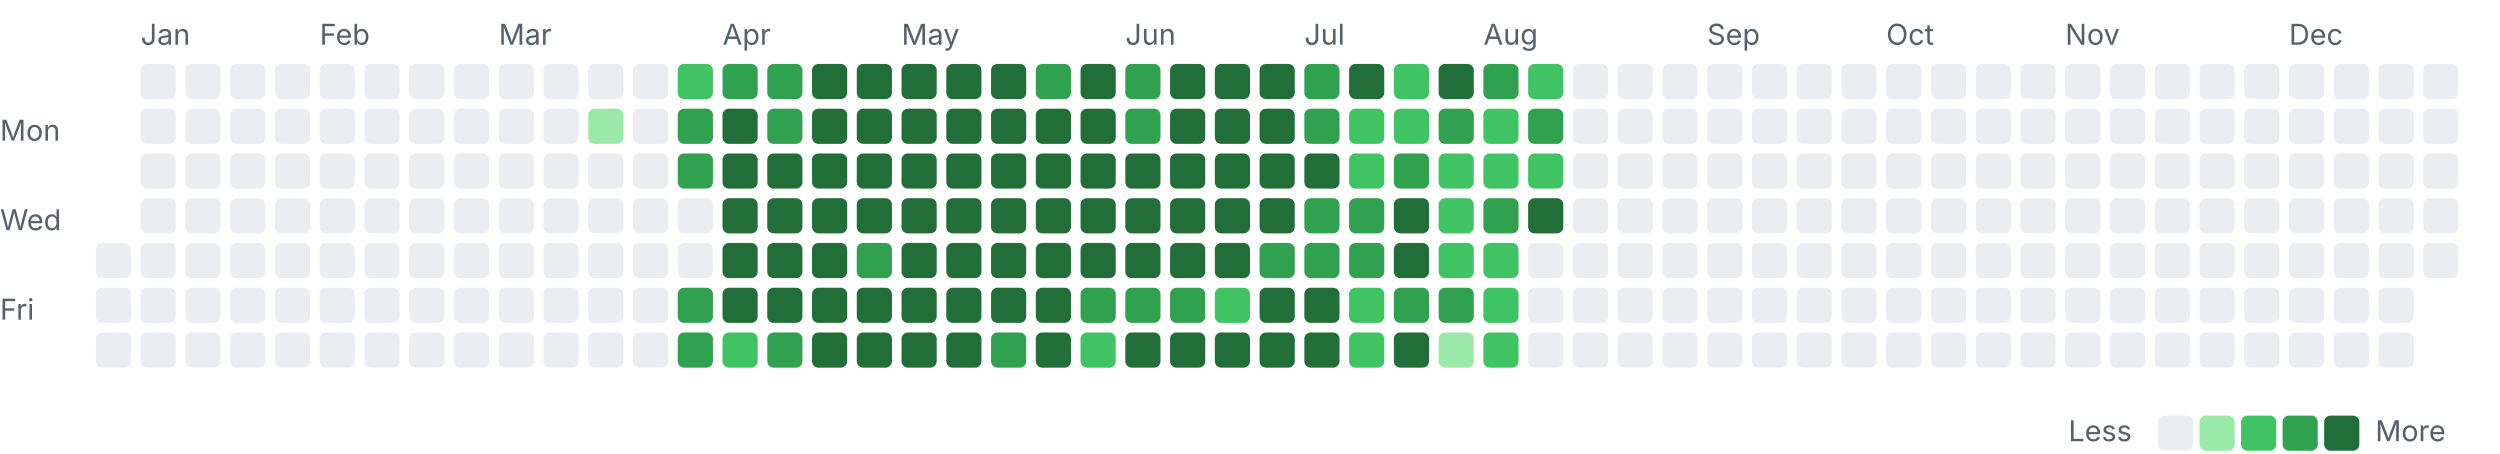
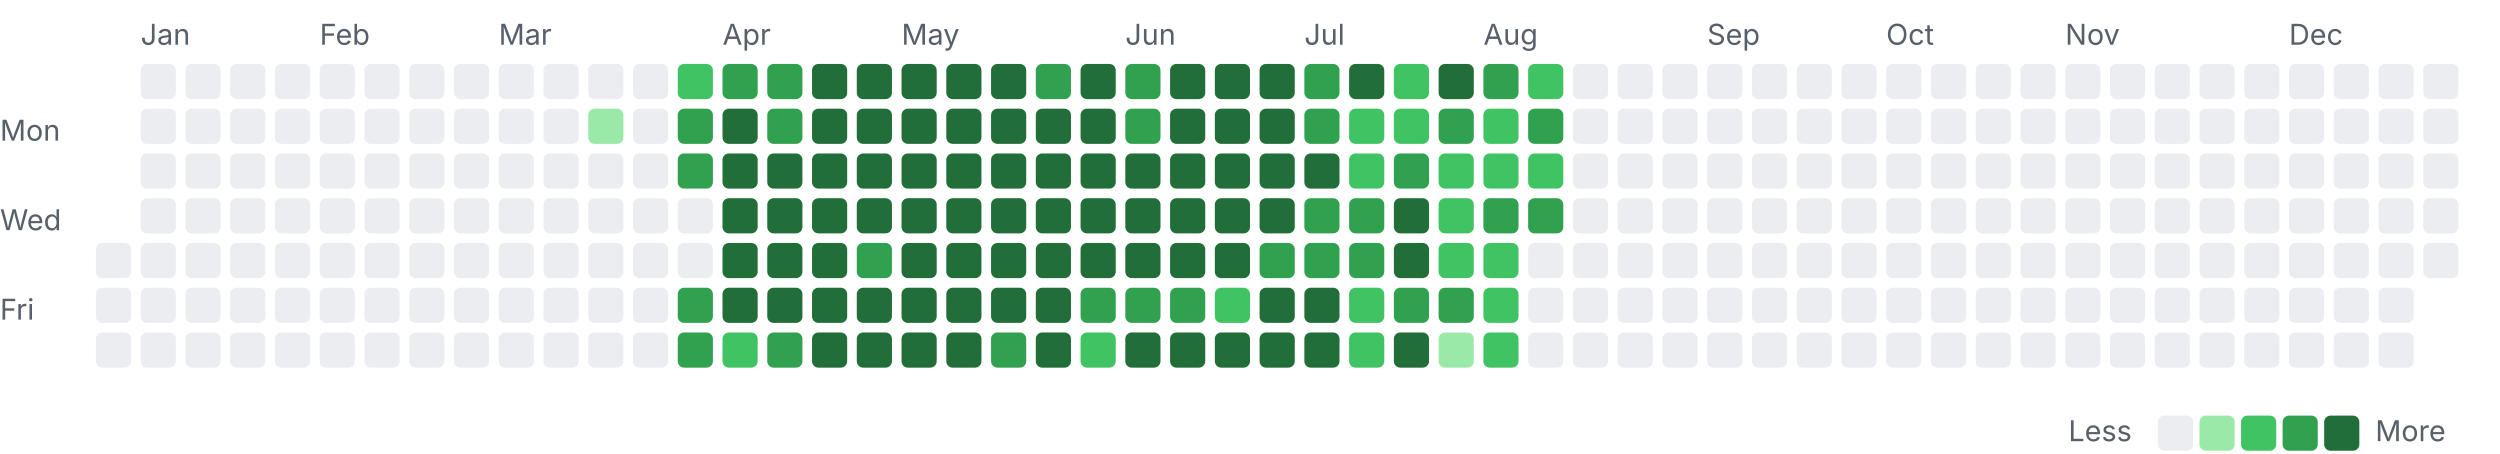
<svg xmlns="http://www.w3.org/2000/svg" width="782" height="142" viewBox="0 0 782 142">
  <style>.l0{fill:#ebedf0}.l1{fill:#9be9a8}.l2{fill:#40c463}.l3{fill:#30a14e}.l4{fill:#216e39} .lbl{fill:#57606a;font:9px -apple-system,Segoe UI,sans-serif}@media(prefers-color-scheme:dark){.l0{fill:#161b22}.l1{fill:#0e4429}.l2{fill:#006d32}.l3{fill:#26a641}.l4{fill:#39d353} .lbl{fill:#8b949e}}</style>
  <text class="lbl" x="44" y="14">Jan</text>
  <text class="lbl" x="100" y="14">Feb</text>
  <text class="lbl" x="156" y="14">Mar</text>
  <text class="lbl" x="226" y="14">Apr</text>
  <text class="lbl" x="282" y="14">May</text>
  <text class="lbl" x="352" y="14">Jun</text>
  <text class="lbl" x="408" y="14">Jul</text>
  <text class="lbl" x="464" y="14">Aug</text>
  <text class="lbl" x="534" y="14">Sep</text>
  <text class="lbl" x="590" y="14">Oct</text>
  <text class="lbl" x="646" y="14">Nov</text>
  <text class="lbl" x="716" y="14">Dec</text>
  <text class="lbl" x="0" y="44">Mon</text>
  <text class="lbl" x="0" y="72">Wed</text>
  <text class="lbl" x="0" y="100">Fri</text>
  <rect class="l0" x="30" y="76" width="11" height="11" rx="2" />
  <rect class="l0" x="30" y="90" width="11" height="11" rx="2" />
  <rect class="l0" x="30" y="104" width="11" height="11" rx="2" />
  <rect class="l0" x="44" y="20" width="11" height="11" rx="2" />
  <rect class="l0" x="44" y="34" width="11" height="11" rx="2" />
  <rect class="l0" x="44" y="48" width="11" height="11" rx="2" />
  <rect class="l0" x="44" y="62" width="11" height="11" rx="2" />
  <rect class="l0" x="44" y="76" width="11" height="11" rx="2" />
  <rect class="l0" x="44" y="90" width="11" height="11" rx="2" />
  <rect class="l0" x="44" y="104" width="11" height="11" rx="2" />
  <rect class="l0" x="58" y="20" width="11" height="11" rx="2" />
  <rect class="l0" x="58" y="34" width="11" height="11" rx="2" />
  <rect class="l0" x="58" y="48" width="11" height="11" rx="2" />
  <rect class="l0" x="58" y="62" width="11" height="11" rx="2" />
  <rect class="l0" x="58" y="76" width="11" height="11" rx="2" />
  <rect class="l0" x="58" y="90" width="11" height="11" rx="2" />
  <rect class="l0" x="58" y="104" width="11" height="11" rx="2" />
  <rect class="l0" x="72" y="20" width="11" height="11" rx="2" />
  <rect class="l0" x="72" y="34" width="11" height="11" rx="2" />
  <rect class="l0" x="72" y="48" width="11" height="11" rx="2" />
  <rect class="l0" x="72" y="62" width="11" height="11" rx="2" />
  <rect class="l0" x="72" y="76" width="11" height="11" rx="2" />
  <rect class="l0" x="72" y="90" width="11" height="11" rx="2" />
  <rect class="l0" x="72" y="104" width="11" height="11" rx="2" />
  <rect class="l0" x="86" y="20" width="11" height="11" rx="2" />
  <rect class="l0" x="86" y="34" width="11" height="11" rx="2" />
  <rect class="l0" x="86" y="48" width="11" height="11" rx="2" />
  <rect class="l0" x="86" y="62" width="11" height="11" rx="2" />
  <rect class="l0" x="86" y="76" width="11" height="11" rx="2" />
  <rect class="l0" x="86" y="90" width="11" height="11" rx="2" />
  <rect class="l0" x="86" y="104" width="11" height="11" rx="2" />
  <rect class="l0" x="100" y="20" width="11" height="11" rx="2" />
  <rect class="l0" x="100" y="34" width="11" height="11" rx="2" />
  <rect class="l0" x="100" y="48" width="11" height="11" rx="2" />
  <rect class="l0" x="100" y="62" width="11" height="11" rx="2" />
  <rect class="l0" x="100" y="76" width="11" height="11" rx="2" />
  <rect class="l0" x="100" y="90" width="11" height="11" rx="2" />
  <rect class="l0" x="100" y="104" width="11" height="11" rx="2" />
  <rect class="l0" x="114" y="20" width="11" height="11" rx="2" />
  <rect class="l0" x="114" y="34" width="11" height="11" rx="2" />
  <rect class="l0" x="114" y="48" width="11" height="11" rx="2" />
  <rect class="l0" x="114" y="62" width="11" height="11" rx="2" />
  <rect class="l0" x="114" y="76" width="11" height="11" rx="2" />
  <rect class="l0" x="114" y="90" width="11" height="11" rx="2" />
  <rect class="l0" x="114" y="104" width="11" height="11" rx="2" />
  <rect class="l0" x="128" y="20" width="11" height="11" rx="2" />
  <rect class="l0" x="128" y="34" width="11" height="11" rx="2" />
  <rect class="l0" x="128" y="48" width="11" height="11" rx="2" />
  <rect class="l0" x="128" y="62" width="11" height="11" rx="2" />
  <rect class="l0" x="128" y="76" width="11" height="11" rx="2" />
  <rect class="l0" x="128" y="90" width="11" height="11" rx="2" />
  <rect class="l0" x="128" y="104" width="11" height="11" rx="2" />
  <rect class="l0" x="142" y="20" width="11" height="11" rx="2" />
  <rect class="l0" x="142" y="34" width="11" height="11" rx="2" />
  <rect class="l0" x="142" y="48" width="11" height="11" rx="2" />
  <rect class="l0" x="142" y="62" width="11" height="11" rx="2" />
  <rect class="l0" x="142" y="76" width="11" height="11" rx="2" />
  <rect class="l0" x="142" y="90" width="11" height="11" rx="2" />
  <rect class="l0" x="142" y="104" width="11" height="11" rx="2" />
  <rect class="l0" x="156" y="20" width="11" height="11" rx="2" />
  <rect class="l0" x="156" y="34" width="11" height="11" rx="2" />
  <rect class="l0" x="156" y="48" width="11" height="11" rx="2" />
  <rect class="l0" x="156" y="62" width="11" height="11" rx="2" />
  <rect class="l0" x="156" y="76" width="11" height="11" rx="2" />
  <rect class="l0" x="156" y="90" width="11" height="11" rx="2" />
  <rect class="l0" x="156" y="104" width="11" height="11" rx="2" />
  <rect class="l0" x="170" y="20" width="11" height="11" rx="2" />
  <rect class="l0" x="170" y="34" width="11" height="11" rx="2" />
  <rect class="l0" x="170" y="48" width="11" height="11" rx="2" />
  <rect class="l0" x="170" y="62" width="11" height="11" rx="2" />
  <rect class="l0" x="170" y="76" width="11" height="11" rx="2" />
  <rect class="l0" x="170" y="90" width="11" height="11" rx="2" />
  <rect class="l0" x="170" y="104" width="11" height="11" rx="2" />
  <rect class="l0" x="184" y="20" width="11" height="11" rx="2" />
  <rect class="l1" x="184" y="34" width="11" height="11" rx="2" />
  <rect class="l0" x="184" y="48" width="11" height="11" rx="2" />
  <rect class="l0" x="184" y="62" width="11" height="11" rx="2" />
  <rect class="l0" x="184" y="76" width="11" height="11" rx="2" />
  <rect class="l0" x="184" y="90" width="11" height="11" rx="2" />
  <rect class="l0" x="184" y="104" width="11" height="11" rx="2" />
  <rect class="l0" x="198" y="20" width="11" height="11" rx="2" />
  <rect class="l0" x="198" y="34" width="11" height="11" rx="2" />
  <rect class="l0" x="198" y="48" width="11" height="11" rx="2" />
  <rect class="l0" x="198" y="62" width="11" height="11" rx="2" />
  <rect class="l0" x="198" y="76" width="11" height="11" rx="2" />
  <rect class="l0" x="198" y="90" width="11" height="11" rx="2" />
  <rect class="l0" x="198" y="104" width="11" height="11" rx="2" />
  <rect class="l2" x="212" y="20" width="11" height="11" rx="2" />
  <rect class="l3" x="212" y="34" width="11" height="11" rx="2" />
  <rect class="l3" x="212" y="48" width="11" height="11" rx="2" />
  <rect class="l0" x="212" y="62" width="11" height="11" rx="2" />
  <rect class="l0" x="212" y="76" width="11" height="11" rx="2" />
  <rect class="l3" x="212" y="90" width="11" height="11" rx="2" />
  <rect class="l3" x="212" y="104" width="11" height="11" rx="2" />
  <rect class="l3" x="226" y="20" width="11" height="11" rx="2" />
  <rect class="l4" x="226" y="34" width="11" height="11" rx="2" />
  <rect class="l4" x="226" y="48" width="11" height="11" rx="2" />
  <rect class="l4" x="226" y="62" width="11" height="11" rx="2" />
  <rect class="l4" x="226" y="76" width="11" height="11" rx="2" />
  <rect class="l4" x="226" y="90" width="11" height="11" rx="2" />
  <rect class="l2" x="226" y="104" width="11" height="11" rx="2" />
  <rect class="l3" x="240" y="20" width="11" height="11" rx="2" />
  <rect class="l3" x="240" y="34" width="11" height="11" rx="2" />
  <rect class="l4" x="240" y="48" width="11" height="11" rx="2" />
  <rect class="l4" x="240" y="62" width="11" height="11" rx="2" />
  <rect class="l4" x="240" y="76" width="11" height="11" rx="2" />
  <rect class="l4" x="240" y="90" width="11" height="11" rx="2" />
  <rect class="l3" x="240" y="104" width="11" height="11" rx="2" />
  <rect class="l4" x="254" y="20" width="11" height="11" rx="2" />
  <rect class="l4" x="254" y="34" width="11" height="11" rx="2" />
  <rect class="l4" x="254" y="48" width="11" height="11" rx="2" />
  <rect class="l4" x="254" y="62" width="11" height="11" rx="2" />
  <rect class="l4" x="254" y="76" width="11" height="11" rx="2" />
  <rect class="l4" x="254" y="90" width="11" height="11" rx="2" />
  <rect class="l4" x="254" y="104" width="11" height="11" rx="2" />
  <rect class="l4" x="268" y="20" width="11" height="11" rx="2" />
  <rect class="l4" x="268" y="34" width="11" height="11" rx="2" />
  <rect class="l4" x="268" y="48" width="11" height="11" rx="2" />
  <rect class="l4" x="268" y="62" width="11" height="11" rx="2" />
  <rect class="l3" x="268" y="76" width="11" height="11" rx="2" />
  <rect class="l4" x="268" y="90" width="11" height="11" rx="2" />
  <rect class="l4" x="268" y="104" width="11" height="11" rx="2" />
  <rect class="l4" x="282" y="20" width="11" height="11" rx="2" />
  <rect class="l4" x="282" y="34" width="11" height="11" rx="2" />
  <rect class="l4" x="282" y="48" width="11" height="11" rx="2" />
  <rect class="l4" x="282" y="62" width="11" height="11" rx="2" />
  <rect class="l4" x="282" y="76" width="11" height="11" rx="2" />
  <rect class="l4" x="282" y="90" width="11" height="11" rx="2" />
  <rect class="l4" x="282" y="104" width="11" height="11" rx="2" />
  <rect class="l4" x="296" y="20" width="11" height="11" rx="2" />
  <rect class="l4" x="296" y="34" width="11" height="11" rx="2" />
  <rect class="l4" x="296" y="48" width="11" height="11" rx="2" />
  <rect class="l4" x="296" y="62" width="11" height="11" rx="2" />
  <rect class="l4" x="296" y="76" width="11" height="11" rx="2" />
  <rect class="l4" x="296" y="90" width="11" height="11" rx="2" />
  <rect class="l4" x="296" y="104" width="11" height="11" rx="2" />
  <rect class="l4" x="310" y="20" width="11" height="11" rx="2" />
  <rect class="l4" x="310" y="34" width="11" height="11" rx="2" />
  <rect class="l4" x="310" y="48" width="11" height="11" rx="2" />
  <rect class="l4" x="310" y="62" width="11" height="11" rx="2" />
  <rect class="l4" x="310" y="76" width="11" height="11" rx="2" />
  <rect class="l4" x="310" y="90" width="11" height="11" rx="2" />
  <rect class="l3" x="310" y="104" width="11" height="11" rx="2" />
  <rect class="l3" x="324" y="20" width="11" height="11" rx="2" />
  <rect class="l4" x="324" y="34" width="11" height="11" rx="2" />
  <rect class="l4" x="324" y="48" width="11" height="11" rx="2" />
  <rect class="l4" x="324" y="62" width="11" height="11" rx="2" />
  <rect class="l4" x="324" y="76" width="11" height="11" rx="2" />
  <rect class="l4" x="324" y="90" width="11" height="11" rx="2" />
  <rect class="l4" x="324" y="104" width="11" height="11" rx="2" />
  <rect class="l4" x="338" y="20" width="11" height="11" rx="2" />
  <rect class="l4" x="338" y="34" width="11" height="11" rx="2" />
  <rect class="l4" x="338" y="48" width="11" height="11" rx="2" />
  <rect class="l4" x="338" y="62" width="11" height="11" rx="2" />
  <rect class="l4" x="338" y="76" width="11" height="11" rx="2" />
  <rect class="l3" x="338" y="90" width="11" height="11" rx="2" />
  <rect class="l2" x="338" y="104" width="11" height="11" rx="2" />
  <rect class="l3" x="352" y="20" width="11" height="11" rx="2" />
  <rect class="l3" x="352" y="34" width="11" height="11" rx="2" />
  <rect class="l4" x="352" y="48" width="11" height="11" rx="2" />
  <rect class="l4" x="352" y="62" width="11" height="11" rx="2" />
  <rect class="l4" x="352" y="76" width="11" height="11" rx="2" />
  <rect class="l3" x="352" y="90" width="11" height="11" rx="2" />
  <rect class="l4" x="352" y="104" width="11" height="11" rx="2" />
  <rect class="l4" x="366" y="20" width="11" height="11" rx="2" />
  <rect class="l4" x="366" y="34" width="11" height="11" rx="2" />
  <rect class="l4" x="366" y="48" width="11" height="11" rx="2" />
  <rect class="l4" x="366" y="62" width="11" height="11" rx="2" />
  <rect class="l4" x="366" y="76" width="11" height="11" rx="2" />
  <rect class="l3" x="366" y="90" width="11" height="11" rx="2" />
  <rect class="l4" x="366" y="104" width="11" height="11" rx="2" />
  <rect class="l4" x="380" y="20" width="11" height="11" rx="2" />
  <rect class="l4" x="380" y="34" width="11" height="11" rx="2" />
  <rect class="l4" x="380" y="48" width="11" height="11" rx="2" />
  <rect class="l4" x="380" y="62" width="11" height="11" rx="2" />
  <rect class="l4" x="380" y="76" width="11" height="11" rx="2" />
  <rect class="l2" x="380" y="90" width="11" height="11" rx="2" />
  <rect class="l4" x="380" y="104" width="11" height="11" rx="2" />
  <rect class="l4" x="394" y="20" width="11" height="11" rx="2" />
  <rect class="l4" x="394" y="34" width="11" height="11" rx="2" />
  <rect class="l4" x="394" y="48" width="11" height="11" rx="2" />
  <rect class="l4" x="394" y="62" width="11" height="11" rx="2" />
  <rect class="l3" x="394" y="76" width="11" height="11" rx="2" />
  <rect class="l4" x="394" y="90" width="11" height="11" rx="2" />
  <rect class="l4" x="394" y="104" width="11" height="11" rx="2" />
  <rect class="l3" x="408" y="20" width="11" height="11" rx="2" />
  <rect class="l3" x="408" y="34" width="11" height="11" rx="2" />
  <rect class="l4" x="408" y="48" width="11" height="11" rx="2" />
  <rect class="l3" x="408" y="62" width="11" height="11" rx="2" />
  <rect class="l3" x="408" y="76" width="11" height="11" rx="2" />
  <rect class="l4" x="408" y="90" width="11" height="11" rx="2" />
  <rect class="l4" x="408" y="104" width="11" height="11" rx="2" />
  <rect class="l4" x="422" y="20" width="11" height="11" rx="2" />
  <rect class="l2" x="422" y="34" width="11" height="11" rx="2" />
  <rect class="l2" x="422" y="48" width="11" height="11" rx="2" />
  <rect class="l3" x="422" y="62" width="11" height="11" rx="2" />
  <rect class="l3" x="422" y="76" width="11" height="11" rx="2" />
  <rect class="l2" x="422" y="90" width="11" height="11" rx="2" />
  <rect class="l2" x="422" y="104" width="11" height="11" rx="2" />
  <rect class="l2" x="436" y="20" width="11" height="11" rx="2" />
  <rect class="l2" x="436" y="34" width="11" height="11" rx="2" />
  <rect class="l3" x="436" y="48" width="11" height="11" rx="2" />
  <rect class="l4" x="436" y="62" width="11" height="11" rx="2" />
  <rect class="l4" x="436" y="76" width="11" height="11" rx="2" />
  <rect class="l3" x="436" y="90" width="11" height="11" rx="2" />
  <rect class="l4" x="436" y="104" width="11" height="11" rx="2" />
  <rect class="l4" x="450" y="20" width="11" height="11" rx="2" />
  <rect class="l3" x="450" y="34" width="11" height="11" rx="2" />
  <rect class="l2" x="450" y="48" width="11" height="11" rx="2" />
  <rect class="l2" x="450" y="62" width="11" height="11" rx="2" />
  <rect class="l2" x="450" y="76" width="11" height="11" rx="2" />
  <rect class="l3" x="450" y="90" width="11" height="11" rx="2" />
  <rect class="l1" x="450" y="104" width="11" height="11" rx="2" />
  <rect class="l3" x="464" y="20" width="11" height="11" rx="2" />
  <rect class="l2" x="464" y="34" width="11" height="11" rx="2" />
  <rect class="l2" x="464" y="48" width="11" height="11" rx="2" />
  <rect class="l3" x="464" y="62" width="11" height="11" rx="2" />
  <rect class="l2" x="464" y="76" width="11" height="11" rx="2" />
  <rect class="l2" x="464" y="90" width="11" height="11" rx="2" />
  <rect class="l2" x="464" y="104" width="11" height="11" rx="2" />
  <rect class="l2" x="478" y="20" width="11" height="11" rx="2" />
  <rect class="l3" x="478" y="34" width="11" height="11" rx="2" />
  <rect class="l2" x="478" y="48" width="11" height="11" rx="2" />
-   <rect class="l4" x="478" y="62" width="11" height="11" rx="2" />
+   <rect class="l3" x="478" y="62" width="11" height="11" rx="2" />
  <rect class="l0" x="478" y="76" width="11" height="11" rx="2" />
  <rect class="l0" x="478" y="90" width="11" height="11" rx="2" />
  <rect class="l0" x="478" y="104" width="11" height="11" rx="2" />
  <rect class="l0" x="492" y="20" width="11" height="11" rx="2" />
  <rect class="l0" x="492" y="34" width="11" height="11" rx="2" />
  <rect class="l0" x="492" y="48" width="11" height="11" rx="2" />
  <rect class="l0" x="492" y="62" width="11" height="11" rx="2" />
  <rect class="l0" x="492" y="76" width="11" height="11" rx="2" />
  <rect class="l0" x="492" y="90" width="11" height="11" rx="2" />
  <rect class="l0" x="492" y="104" width="11" height="11" rx="2" />
  <rect class="l0" x="506" y="20" width="11" height="11" rx="2" />
  <rect class="l0" x="506" y="34" width="11" height="11" rx="2" />
  <rect class="l0" x="506" y="48" width="11" height="11" rx="2" />
  <rect class="l0" x="506" y="62" width="11" height="11" rx="2" />
  <rect class="l0" x="506" y="76" width="11" height="11" rx="2" />
  <rect class="l0" x="506" y="90" width="11" height="11" rx="2" />
  <rect class="l0" x="506" y="104" width="11" height="11" rx="2" />
  <rect class="l0" x="520" y="20" width="11" height="11" rx="2" />
  <rect class="l0" x="520" y="34" width="11" height="11" rx="2" />
  <rect class="l0" x="520" y="48" width="11" height="11" rx="2" />
  <rect class="l0" x="520" y="62" width="11" height="11" rx="2" />
  <rect class="l0" x="520" y="76" width="11" height="11" rx="2" />
  <rect class="l0" x="520" y="90" width="11" height="11" rx="2" />
  <rect class="l0" x="520" y="104" width="11" height="11" rx="2" />
  <rect class="l0" x="534" y="20" width="11" height="11" rx="2" />
  <rect class="l0" x="534" y="34" width="11" height="11" rx="2" />
  <rect class="l0" x="534" y="48" width="11" height="11" rx="2" />
  <rect class="l0" x="534" y="62" width="11" height="11" rx="2" />
  <rect class="l0" x="534" y="76" width="11" height="11" rx="2" />
  <rect class="l0" x="534" y="90" width="11" height="11" rx="2" />
  <rect class="l0" x="534" y="104" width="11" height="11" rx="2" />
  <rect class="l0" x="548" y="20" width="11" height="11" rx="2" />
  <rect class="l0" x="548" y="34" width="11" height="11" rx="2" />
  <rect class="l0" x="548" y="48" width="11" height="11" rx="2" />
  <rect class="l0" x="548" y="62" width="11" height="11" rx="2" />
  <rect class="l0" x="548" y="76" width="11" height="11" rx="2" />
  <rect class="l0" x="548" y="90" width="11" height="11" rx="2" />
  <rect class="l0" x="548" y="104" width="11" height="11" rx="2" />
  <rect class="l0" x="562" y="20" width="11" height="11" rx="2" />
  <rect class="l0" x="562" y="34" width="11" height="11" rx="2" />
  <rect class="l0" x="562" y="48" width="11" height="11" rx="2" />
  <rect class="l0" x="562" y="62" width="11" height="11" rx="2" />
  <rect class="l0" x="562" y="76" width="11" height="11" rx="2" />
  <rect class="l0" x="562" y="90" width="11" height="11" rx="2" />
  <rect class="l0" x="562" y="104" width="11" height="11" rx="2" />
  <rect class="l0" x="576" y="20" width="11" height="11" rx="2" />
  <rect class="l0" x="576" y="34" width="11" height="11" rx="2" />
  <rect class="l0" x="576" y="48" width="11" height="11" rx="2" />
  <rect class="l0" x="576" y="62" width="11" height="11" rx="2" />
  <rect class="l0" x="576" y="76" width="11" height="11" rx="2" />
  <rect class="l0" x="576" y="90" width="11" height="11" rx="2" />
  <rect class="l0" x="576" y="104" width="11" height="11" rx="2" />
  <rect class="l0" x="590" y="20" width="11" height="11" rx="2" />
  <rect class="l0" x="590" y="34" width="11" height="11" rx="2" />
  <rect class="l0" x="590" y="48" width="11" height="11" rx="2" />
  <rect class="l0" x="590" y="62" width="11" height="11" rx="2" />
  <rect class="l0" x="590" y="76" width="11" height="11" rx="2" />
  <rect class="l0" x="590" y="90" width="11" height="11" rx="2" />
  <rect class="l0" x="590" y="104" width="11" height="11" rx="2" />
  <rect class="l0" x="604" y="20" width="11" height="11" rx="2" />
  <rect class="l0" x="604" y="34" width="11" height="11" rx="2" />
  <rect class="l0" x="604" y="48" width="11" height="11" rx="2" />
  <rect class="l0" x="604" y="62" width="11" height="11" rx="2" />
  <rect class="l0" x="604" y="76" width="11" height="11" rx="2" />
  <rect class="l0" x="604" y="90" width="11" height="11" rx="2" />
  <rect class="l0" x="604" y="104" width="11" height="11" rx="2" />
  <rect class="l0" x="618" y="20" width="11" height="11" rx="2" />
  <rect class="l0" x="618" y="34" width="11" height="11" rx="2" />
  <rect class="l0" x="618" y="48" width="11" height="11" rx="2" />
  <rect class="l0" x="618" y="62" width="11" height="11" rx="2" />
  <rect class="l0" x="618" y="76" width="11" height="11" rx="2" />
  <rect class="l0" x="618" y="90" width="11" height="11" rx="2" />
  <rect class="l0" x="618" y="104" width="11" height="11" rx="2" />
  <rect class="l0" x="632" y="20" width="11" height="11" rx="2" />
  <rect class="l0" x="632" y="34" width="11" height="11" rx="2" />
  <rect class="l0" x="632" y="48" width="11" height="11" rx="2" />
  <rect class="l0" x="632" y="62" width="11" height="11" rx="2" />
  <rect class="l0" x="632" y="76" width="11" height="11" rx="2" />
  <rect class="l0" x="632" y="90" width="11" height="11" rx="2" />
  <rect class="l0" x="632" y="104" width="11" height="11" rx="2" />
  <rect class="l0" x="646" y="20" width="11" height="11" rx="2" />
  <rect class="l0" x="646" y="34" width="11" height="11" rx="2" />
  <rect class="l0" x="646" y="48" width="11" height="11" rx="2" />
  <rect class="l0" x="646" y="62" width="11" height="11" rx="2" />
  <rect class="l0" x="646" y="76" width="11" height="11" rx="2" />
  <rect class="l0" x="646" y="90" width="11" height="11" rx="2" />
  <rect class="l0" x="646" y="104" width="11" height="11" rx="2" />
  <rect class="l0" x="660" y="20" width="11" height="11" rx="2" />
  <rect class="l0" x="660" y="34" width="11" height="11" rx="2" />
  <rect class="l0" x="660" y="48" width="11" height="11" rx="2" />
  <rect class="l0" x="660" y="62" width="11" height="11" rx="2" />
  <rect class="l0" x="660" y="76" width="11" height="11" rx="2" />
  <rect class="l0" x="660" y="90" width="11" height="11" rx="2" />
  <rect class="l0" x="660" y="104" width="11" height="11" rx="2" />
  <rect class="l0" x="674" y="20" width="11" height="11" rx="2" />
  <rect class="l0" x="674" y="34" width="11" height="11" rx="2" />
  <rect class="l0" x="674" y="48" width="11" height="11" rx="2" />
  <rect class="l0" x="674" y="62" width="11" height="11" rx="2" />
  <rect class="l0" x="674" y="76" width="11" height="11" rx="2" />
  <rect class="l0" x="674" y="90" width="11" height="11" rx="2" />
  <rect class="l0" x="674" y="104" width="11" height="11" rx="2" />
  <rect class="l0" x="688" y="20" width="11" height="11" rx="2" />
  <rect class="l0" x="688" y="34" width="11" height="11" rx="2" />
  <rect class="l0" x="688" y="48" width="11" height="11" rx="2" />
  <rect class="l0" x="688" y="62" width="11" height="11" rx="2" />
  <rect class="l0" x="688" y="76" width="11" height="11" rx="2" />
  <rect class="l0" x="688" y="90" width="11" height="11" rx="2" />
  <rect class="l0" x="688" y="104" width="11" height="11" rx="2" />
  <rect class="l0" x="702" y="20" width="11" height="11" rx="2" />
  <rect class="l0" x="702" y="34" width="11" height="11" rx="2" />
  <rect class="l0" x="702" y="48" width="11" height="11" rx="2" />
  <rect class="l0" x="702" y="62" width="11" height="11" rx="2" />
  <rect class="l0" x="702" y="76" width="11" height="11" rx="2" />
  <rect class="l0" x="702" y="90" width="11" height="11" rx="2" />
  <rect class="l0" x="702" y="104" width="11" height="11" rx="2" />
  <rect class="l0" x="716" y="20" width="11" height="11" rx="2" />
  <rect class="l0" x="716" y="34" width="11" height="11" rx="2" />
  <rect class="l0" x="716" y="48" width="11" height="11" rx="2" />
  <rect class="l0" x="716" y="62" width="11" height="11" rx="2" />
  <rect class="l0" x="716" y="76" width="11" height="11" rx="2" />
  <rect class="l0" x="716" y="90" width="11" height="11" rx="2" />
  <rect class="l0" x="716" y="104" width="11" height="11" rx="2" />
  <rect class="l0" x="730" y="20" width="11" height="11" rx="2" />
  <rect class="l0" x="730" y="34" width="11" height="11" rx="2" />
  <rect class="l0" x="730" y="48" width="11" height="11" rx="2" />
  <rect class="l0" x="730" y="62" width="11" height="11" rx="2" />
  <rect class="l0" x="730" y="76" width="11" height="11" rx="2" />
  <rect class="l0" x="730" y="90" width="11" height="11" rx="2" />
  <rect class="l0" x="730" y="104" width="11" height="11" rx="2" />
  <rect class="l0" x="744" y="20" width="11" height="11" rx="2" />
  <rect class="l0" x="744" y="34" width="11" height="11" rx="2" />
  <rect class="l0" x="744" y="48" width="11" height="11" rx="2" />
  <rect class="l0" x="744" y="62" width="11" height="11" rx="2" />
  <rect class="l0" x="744" y="76" width="11" height="11" rx="2" />
  <rect class="l0" x="744" y="90" width="11" height="11" rx="2" />
  <rect class="l0" x="744" y="104" width="11" height="11" rx="2" />
  <rect class="l0" x="758" y="20" width="11" height="11" rx="2" />
  <rect class="l0" x="758" y="34" width="11" height="11" rx="2" />
  <rect class="l0" x="758" y="48" width="11" height="11" rx="2" />
  <rect class="l0" x="758" y="62" width="11" height="11" rx="2" />
  <rect class="l0" x="758" y="76" width="11" height="11" rx="2" />
  <text class="lbl" x="647" y="138">Less</text>
  <rect class="l0" x="675" y="130" width="11" height="11" rx="2" />
  <rect class="l1" x="688" y="130" width="11" height="11" rx="2" />
  <rect class="l2" x="701" y="130" width="11" height="11" rx="2" />
  <rect class="l3" x="714" y="130" width="11" height="11" rx="2" />
  <rect class="l4" x="727" y="130" width="11" height="11" rx="2" />
  <text class="lbl" x="743" y="138">More</text>
</svg>
